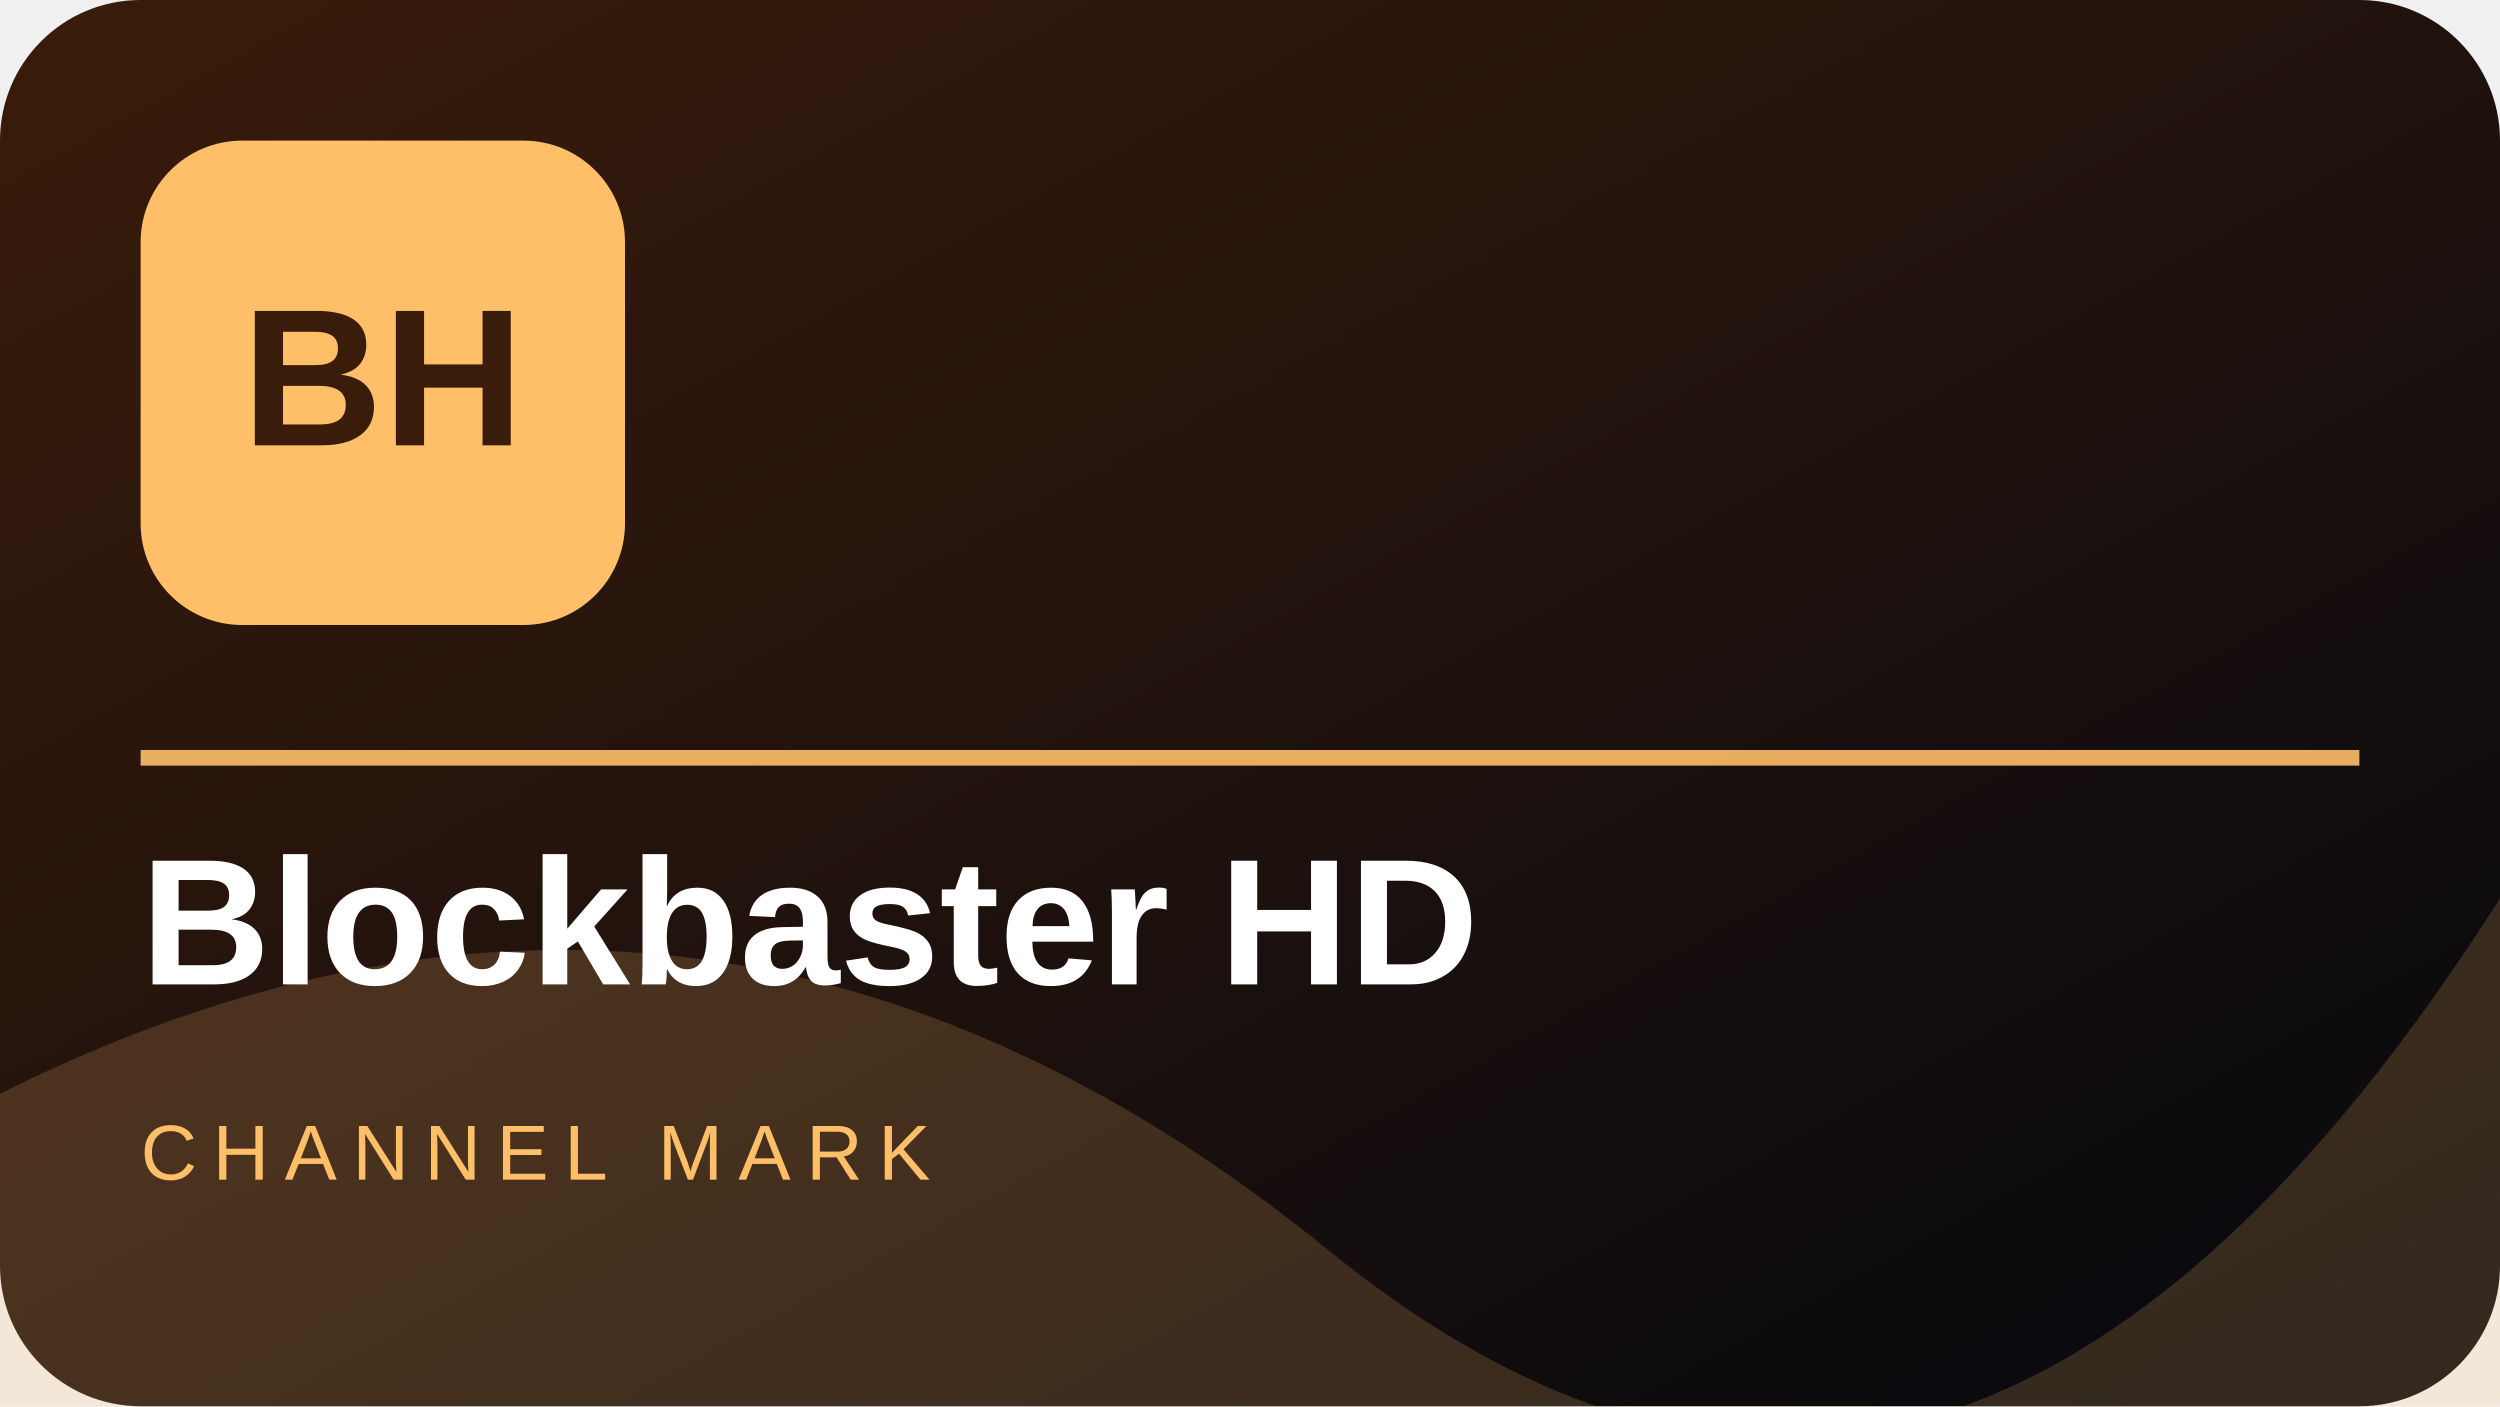
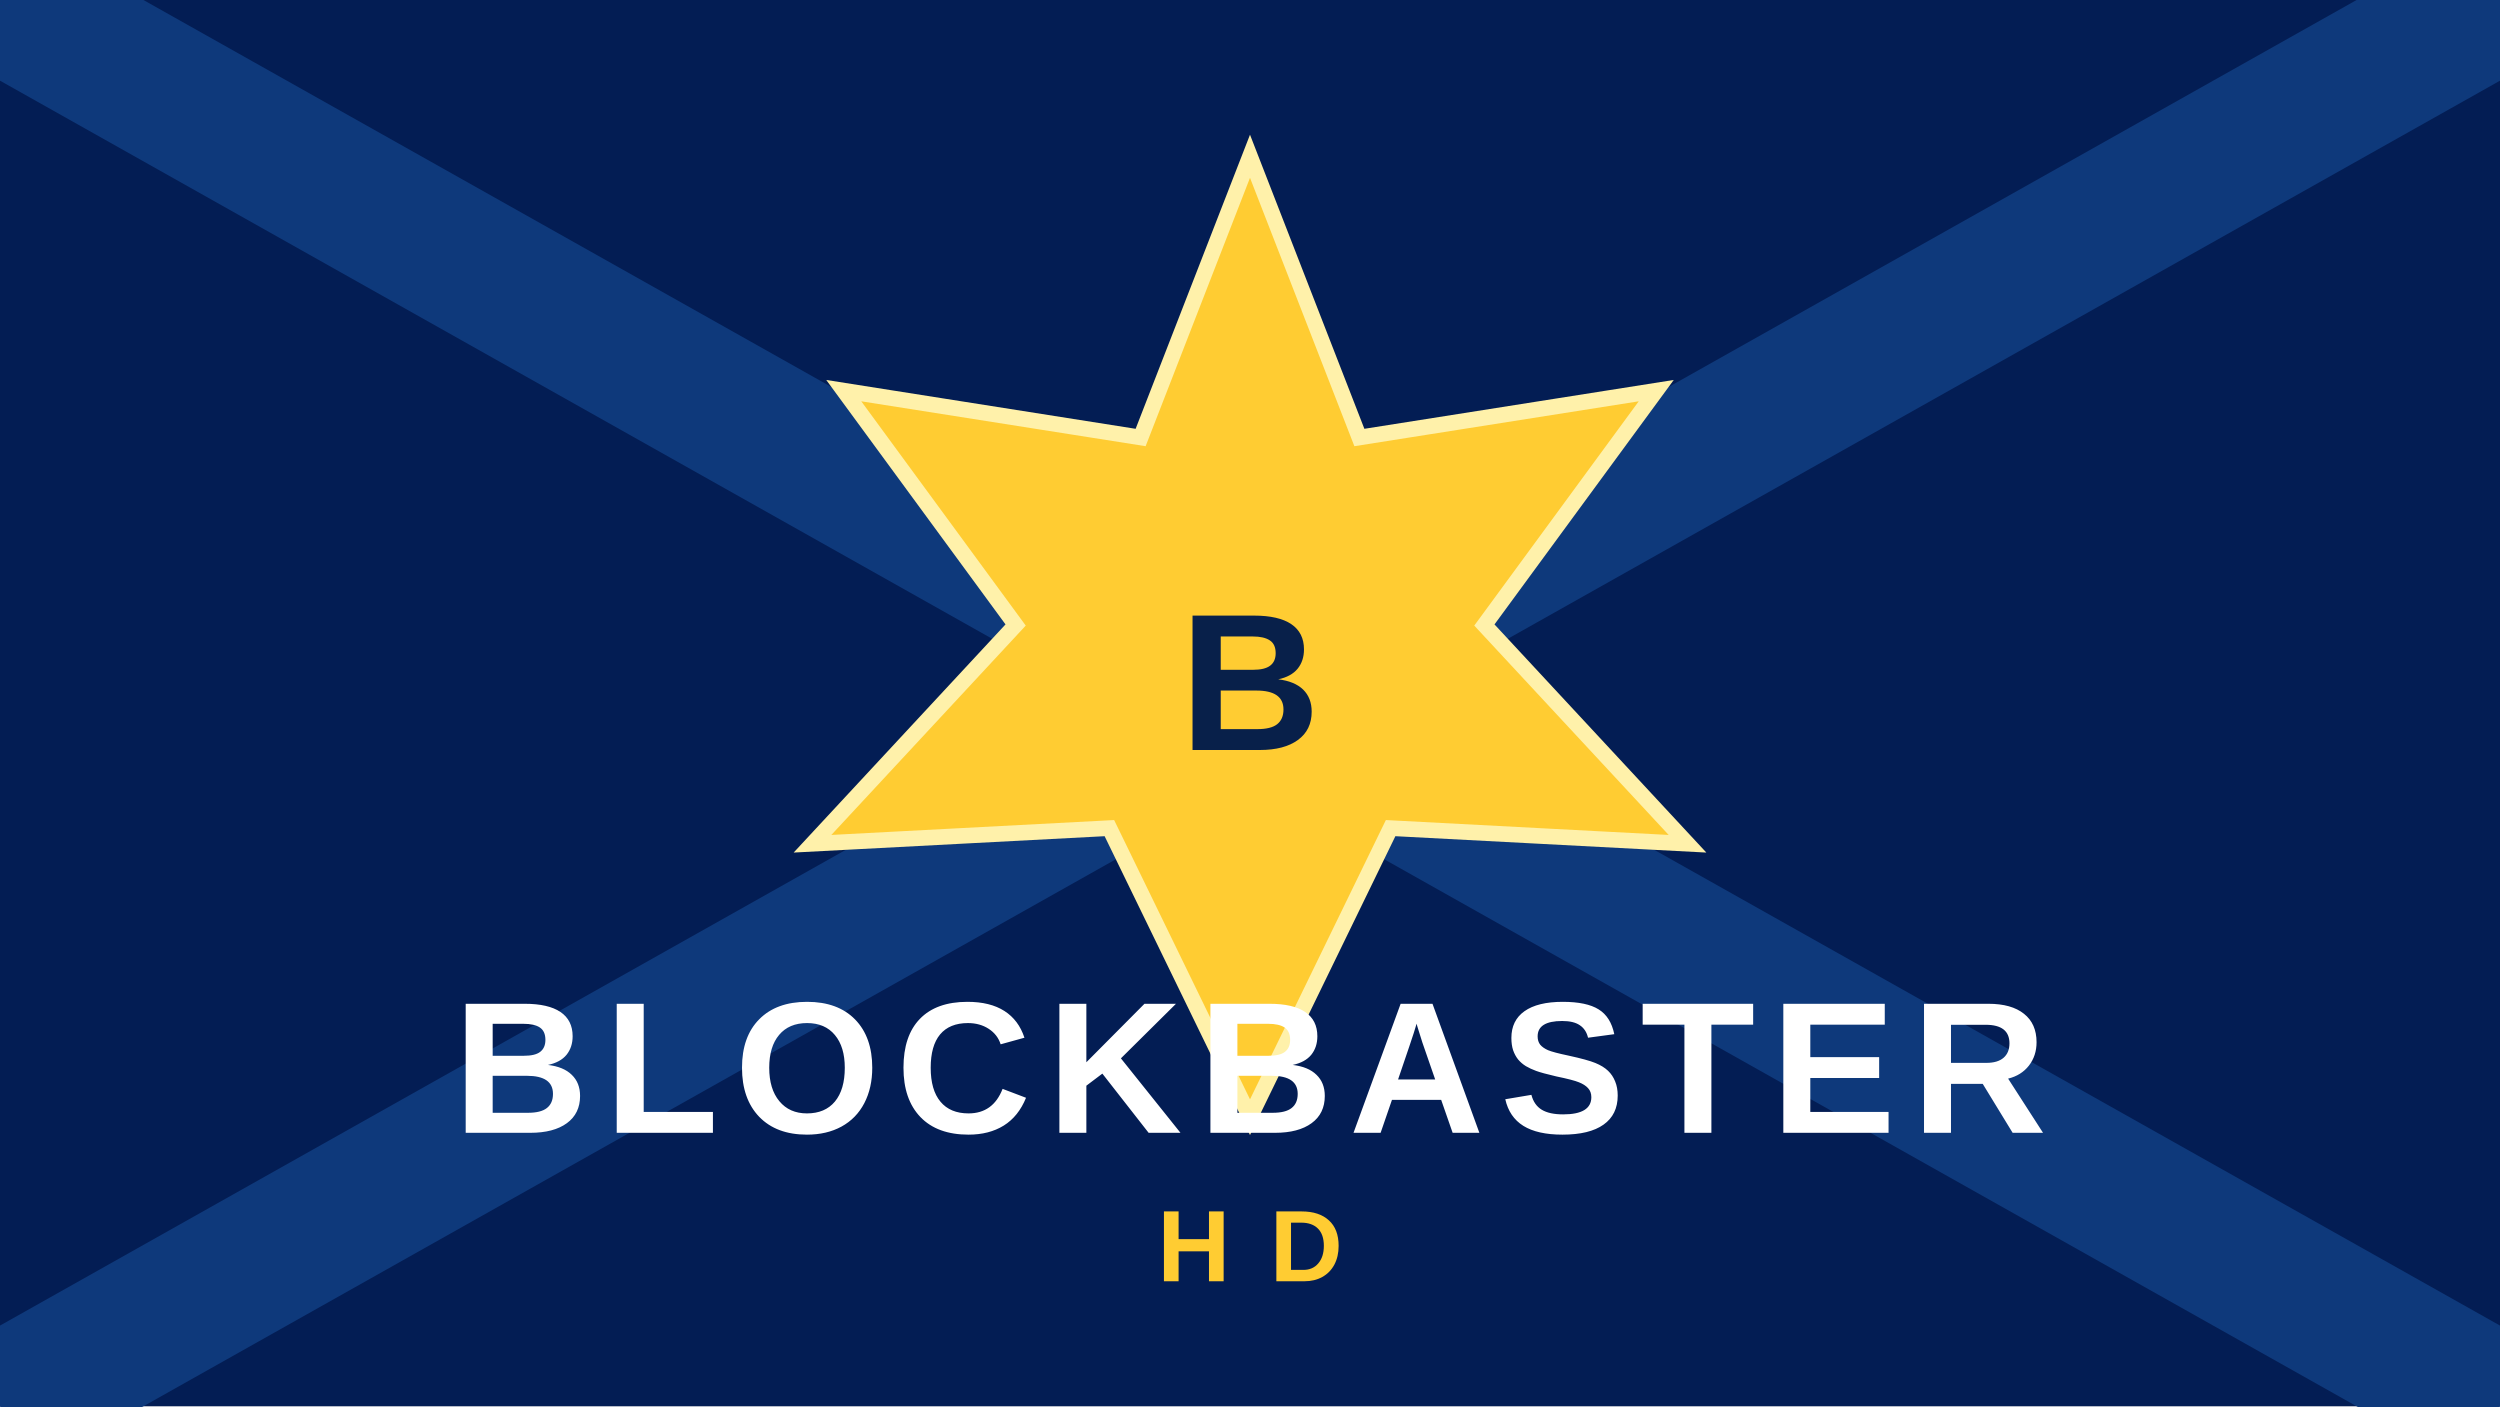
<svg xmlns="http://www.w3.org/2000/svg" width="320" height="180" viewBox="0 0 320 180" role="img" aria-label="Blockbaster HD logo">
-   <defs>
-     <linearGradient id="g" x1="0" y1="0" x2="1" y2="1">
-       <stop offset="0" stop-color="#3a1c0b" />
-       <stop offset="1" stop-color="#05080f" />
-     </linearGradient>
-   </defs>
-   <rect width="320" height="180" rx="18" fill="url(#g)" />
-   <path d="M0 140 Q90 95 170 160 T320 115 V180 H0Z" fill="#ffbf69" opacity=".18" />
-   <rect x="18" y="18" width="62" height="62" rx="13" fill="#ffbf69" />
-   <text x="49" y="57" font-family="Arial,Helvetica,sans-serif" font-size="25" font-weight="800" text-anchor="middle" fill="#3a1c0b">BH</text>
-   <rect x="18" y="96" width="284" height="2" fill="#ffbf69" opacity=".9" />
-   <text x="18" y="126" font-family="Arial,Helvetica,sans-serif" font-size="23" font-weight="700" fill="#ffffff">Blockbaster HD</text>
-   <text x="18" y="151" font-family="Arial,Helvetica,sans-serif" font-size="10" letter-spacing="2" fill="#ffbf69">CHANNEL MARK</text>
+   <rect width="320" height="180" fill="#031d54" />
+   <path d="M0 0L320 180M320 0L0 180" stroke="#0e397b" stroke-width="18" />
+   <polygon points="160,20 174,56 212,50 190,80 216,108 178,106 160,143 142,106 104,108 130,80 108,50 146,56" fill="#ffcc32" stroke="#fff1aa" stroke-width="2" />
+   <text x="160" y="96" fill="#08204a" font-family="Arial,sans-serif" font-size="25" font-weight="900" text-anchor="middle">B</text>
+   <text x="160" y="145" fill="#fff" font-family="Arial,sans-serif" font-size="24" font-weight="900" text-anchor="middle" letter-spacing="2">BLOCKBASTER</text>
+   <text x="160" y="164" fill="#ffcc32" font-family="Arial,sans-serif" font-size="13" font-weight="800" text-anchor="middle" letter-spacing="5">HD</text>
</svg>
